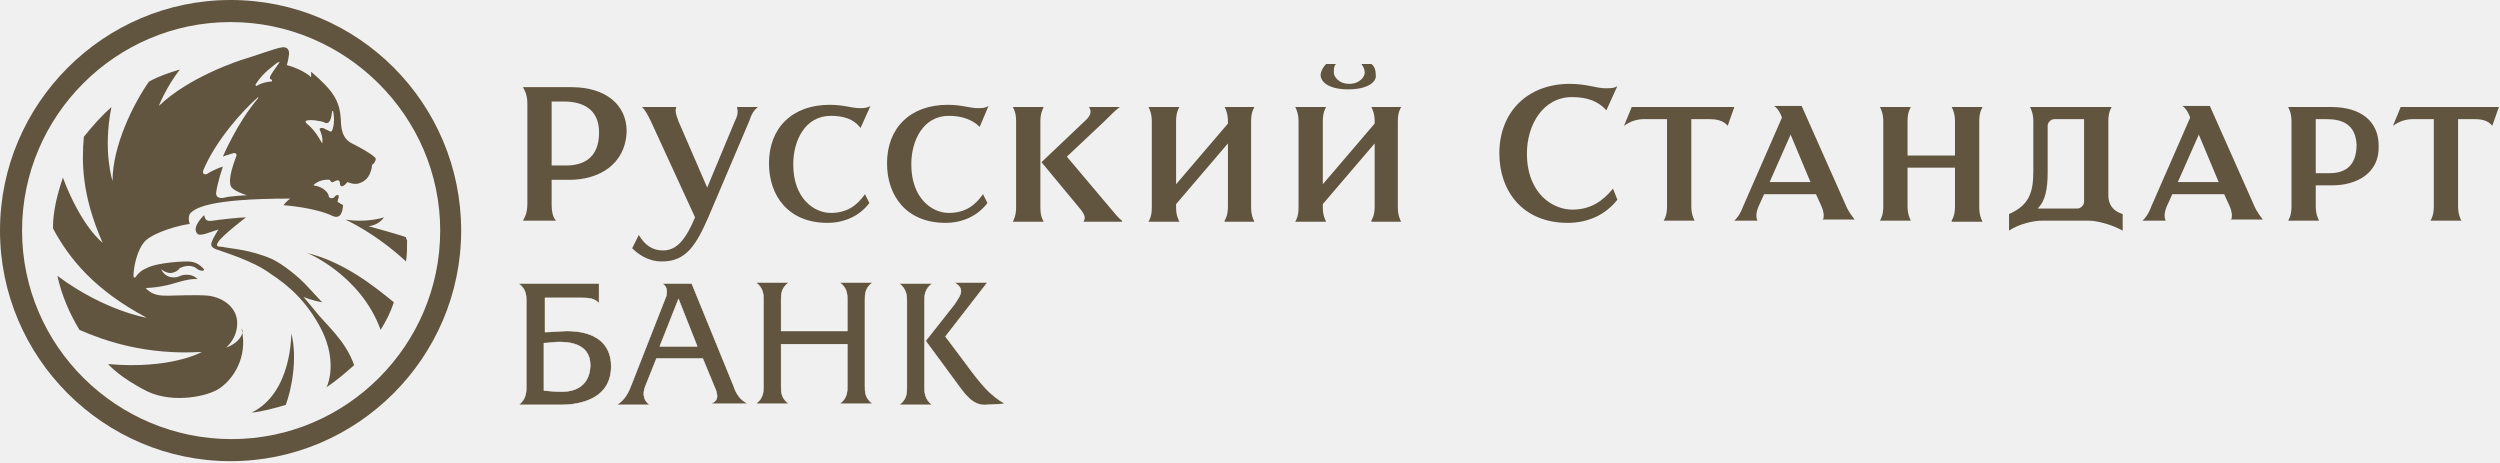
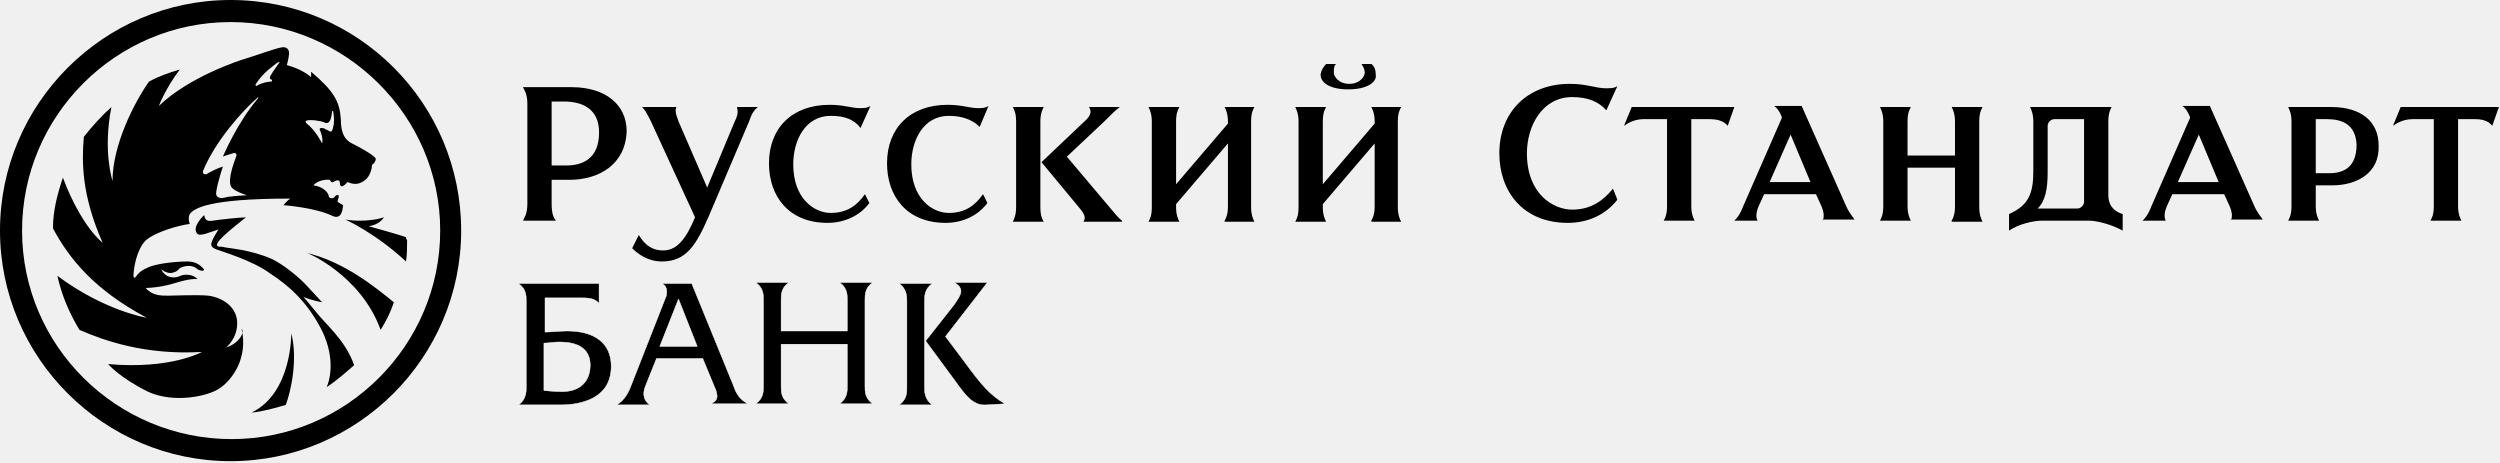
<svg xmlns="http://www.w3.org/2000/svg" baseProfile="tiny" viewBox="0 0 226.6 41.9">
-   <path fill="#61553F" d="M20.9 0C9.4 0 0 9.4 0 20.9s9.4 20.9 20.9 20.9 20.9-9.4 20.9-20.9S32.5 0 20.9 0zm19 20.9c0 10.4-8.5 18.9-18.9 18.9S2 31.4 2 20.9C2 10.5 10.5 2 20.9 2s19 8.5 19 18.9z" />
-   <g fill="#61553F" stroke="#FFF" stroke-width=".039" stroke-linecap="round" stroke-linejoin="round">
+   <path d="M20.9 0C9.4 0 0 9.4 0 20.9s9.4 20.9 20.9 20.9 20.9-9.4 20.9-20.9S32.5 0 20.9 0zm19 20.9c0 10.4-8.5 18.9-18.9 18.9S2 31.4 2 20.9C2 10.5 10.5 2 20.9 2s19 8.5 19 18.9z" />
+   <g stroke="#FFF" stroke-width=".039" stroke-linecap="round" stroke-linejoin="round">
    <path d="M49.3 31.1c.4 0 .9-.1 1.3-.1.7 0 2.9 0 2.9 2.1 0 .9-.4 2.4-2.6 2.4-.7 0-1.4-.1-1.6-.1v-4.3zM47 25.7c.7.5.7 1.1.7 1.6v7.8c0 .4 0 1.1-.7 1.6h3.8c.9 0 4.6-.1 4.6-3.5 0-2.1-1.5-3.2-4-3.2-.5 0-1.5.1-2 .1V27h3.3c.5 0 1.2 0 1.6.5v-1.8H47zM61.5 27.1l1.7 4.3h-3.4l1.7-4.3zM60 25.7c.6.3.4.9.4 1.1l-3.1 7.9c-.3.8-.6 1.5-1.4 2h3c-.7-.5-.6-1.2-.4-1.7l1-2.5h4.2l1.2 2.9c.1.4.3.9-.5 1.2h3.4c-.8-.4-1.1-1-1.3-1.6l-3.8-9.3H60zM76.8 30v-2.8c0-.5 0-1.1-.7-1.6h3c-.7.5-.7 1.1-.7 1.6V35c0 .5 0 1.1.7 1.6h-3c.7-.5.7-1.1.7-1.6v-3.8h-6V35c0 .5 0 1.1.7 1.6h-3c.7-.5.7-1.1.7-1.6v-7.8c0-.5 0-1.1-.7-1.6h3c-.7.5-.7 1.1-.7 1.6V30h6zM84.5 25.7c-.7.5-.7 1.1-.7 1.6v7.8c0 .4 0 1.1.7 1.6h-3c.7-.5.7-1.1.7-1.6v-7.8c0-.4 0-1.1-.7-1.6h3zm2 1.9c.4-.6.6-.9.6-1.2 0-.4-.3-.6-.6-.8h3l-3.8 4.9 1.8 2.4c1.4 1.9 2.2 2.9 3.6 3.7l-1.7.1c-1.2.1-1.9-.9-2.7-2l-2.8-3.8 2.6-3.3z" />
  </g>
-   <g fill="#61553F">
+   <g>
    <path d="M51.6 16.3H50v2.2c0 .9.2 1.3.4 1.5h-3c.1-.2.4-.6.4-1.5V9.4c0-.9-.3-1.3-.4-1.5h4.4c3.1 0 5 1.6 5 4-.1 3-2.5 4.4-5.2 4.4zm-.5-7.1H50V15h1.3c1.5 0 3-.6 3-3 0-2.2-1.6-2.8-3.2-2.8zM67.9 11l-3.7 8.7c-1.1 2.5-2 4-4.2 4-1.3 0-2.2-.7-2.7-1.2l.6-1.2c.6 1 1.3 1.4 2.2 1.4 1.3 0 2.1-1.1 2.9-3L59 11c-.3-.6-.5-1-.8-1.3h3.1c-.1.3-.1.5.2 1.3l2.6 6 2.5-6c.3-.6.3-.9.2-1.3h1.9c-.4.3-.6.7-.8 1.3zM75.3 10.5c-2.3 0-3.4 2.2-3.4 4.4 0 3.1 1.9 4.4 3.4 4.4s2.4-.7 3.1-1.7l.4.8c-.9 1.2-2.3 1.8-3.8 1.8-3.5 0-5.3-2.4-5.3-5.4 0-3.2 2.1-5.3 5.5-5.3 1.3 0 2 .3 2.7.3.4 0 .7 0 1-.2l-.9 2c-.6-.8-1.5-1.1-2.7-1.1zM86 10.5c-2.3 0-3.4 2.2-3.4 4.4 0 3.1 1.9 4.4 3.4 4.4s2.4-.7 3.1-1.7l.4.8c-.9 1.2-2.3 1.8-3.8 1.8-3.5 0-5.3-2.4-5.3-5.4 0-3.2 2.1-5.3 5.5-5.3 1.3 0 2 .3 2.7.3.4 0 .7 0 1-.2l-.8 1.9c-.7-.7-1.7-1-2.8-1zM94.3 11c0-.7.2-1.1.3-1.3h-2.8c.1.2.3.5.3 1.3v7.8c0 .7-.2 1.1-.3 1.3h2.8c-.1-.2-.3-.5-.3-1.3V11z" />
    <path d="M101.7 20c-.3-.2-.7-.7-1.2-1.3l-3.8-4.5 3.4-3.2c.7-.7 1-1 1.4-1.3h-2.8c.2.3.3.7-.4 1.3l-3.9 3.7 3.4 4.1c.6.7.6 1 .4 1.3h3.5V20zM111 20c.1-.2.3-.5.3-1.3V13l-4.7 5.5v.3c0 .7.2 1.1.3 1.3h-2.8c.1-.2.3-.5.3-1.3V11c0-.7-.2-1.1-.3-1.3h2.8c-.1.2-.3.5-.3 1.3v5.7l4.7-5.5V11c0-.7-.2-1.1-.3-1.3h2.7c-.1.2-.3.5-.3 1.3v7.8c0 .7.2 1.1.3 1.3H111V20zM122.2 8.1c-1.8 0-2.5-.7-2.5-1.3 0-.3.2-.7.5-1h.9c-.2.2-.2.4-.2.8 0 .3.4 1 1.4 1 1 0 1.4-.7 1.4-1 0-.3-.1-.5-.3-.8h.9c.3.2.4.6.4 1 .1.6-.7 1.3-2.5 1.3zm2.1 11.9c.1-.2.3-.5.3-1.3V13l-4.7 5.5v.3c0 .7.2 1.1.3 1.3h-2.8c.1-.2.3-.5.3-1.3V11c0-.7-.2-1.1-.3-1.3h2.8c-.1.2-.3.5-.3 1.3v5.7l4.7-5.5V11c0-.7-.2-1.1-.3-1.3h2.7c-.1.2-.3.5-.3 1.3v7.8c0 .7.2 1.1.3 1.3h-2.7V20zM142.5 8.8c-2.7 0-4.1 2.6-4.1 5.1 0 3.7 2.4 5.1 4.1 5.1 1.7 0 2.8-.8 3.7-1.9l.4 1c-1.1 1.4-2.7 2.1-4.5 2.1-4.1 0-6.2-2.9-6.2-6.3 0-3.7 2.5-6.3 6.4-6.3 1.5 0 2.4.4 3.2.4.5 0 .8 0 1.1-.2l-1 2.2c-.7-.8-1.7-1.2-3.1-1.2zM156.6 11.4c-.4-.5-1.1-.6-1.6-.6h-1.7v7.9c0 .7.2 1.1.3 1.3h-2.8c.1-.2.3-.5.3-1.3v-7.9h-1.4c-.8 0-1.5-.1-2.5.6l.7-1.7h9.3l-.6 1.7zM165.2 20c.1-.2.2-.6-.1-1.3l-.5-1.1h-4.7l-.5 1.1c-.3.7-.2 1.1-.1 1.3h-2.1c.2-.2.5-.5.8-1.3l3.5-8v-.1c-.2-.5-.4-.8-.7-1h2.5l4 9c.3.7.6 1 .8 1.3h-2.9v.1zm-2.9-7.8l-1.9 4.3h3.7l-1.8-4.3zM176.9 20c.1-.2.3-.5.3-1.3v-3.5h-4.3v3.5c0 .7.2 1.1.3 1.3h-2.8c.1-.2.3-.5.3-1.3V11c0-.7-.2-1.1-.3-1.3h2.8c-.1.2-.3.5-.3 1.3v3.1h4.3V11c0-.7-.2-1.1-.3-1.3h2.8c-.1.2-.3.5-.3 1.3v7.8c0 .7.2 1.1.3 1.3h-2.8V20zM189.3 20h-4.2c-.8 0-2.1.3-3 .9v-1.5c1.8-.8 2.2-1.9 2.2-3.9V11c0-.7-.2-1.1-.3-1.3h7.4c-.1.2-.3.5-.3 1.3v6.7c0 .7.3 1.4 1.3 1.7v1.5c-1.1-.6-2.4-.9-3.1-.9zm-.4-9.2h-2.7c-.3 0-.6.3-.6.6v4.2c0 1.5-.2 2.6-.9 3.3h3.6c.3 0 .6-.3.6-.6v-7.5zM202.2 20c.1-.2.2-.6-.1-1.3l-.5-1.1h-4.7l-.5 1.1c-.3.7-.2 1.1-.1 1.3h-2.1c.2-.2.5-.5.8-1.3l3.5-8v-.1c-.2-.5-.4-.8-.7-1h2.5l4 9c.3.7.6 1 .8 1.3h-2.9v.1zm-2.9-7.8l-1.9 4.3h3.7l-1.8-4.3zM211.4 16.8h-1.5v1.9c0 .7.2 1.1.3 1.3h-2.8c.1-.2.3-.5.3-1.3V11c0-.7-.2-1.1-.3-1.3h3.9c2.7 0 4.3 1.3 4.3 3.5.1 2.5-2 3.6-4.2 3.6zm-.5-6h-1v4.9h1.2c1.3 0 2.5-.5 2.5-2.6-.1-1.9-1.4-2.3-2.7-2.3zM225.9 11.4c-.4-.5-1-.6-1.6-.6h-1.5v7.9c0 .7.2 1.1.3 1.3h-2.8c.1-.2.3-.5.3-1.3v-7.9h-1.2c-.8 0-1.5-.1-2.5.6l.7-1.7h8.9l-.6 1.7z" />
  </g>
-   <path fill-rule="evenodd" fill="#61553F" d="M20.5 31.5s1-.8 1-2.2c0-1.4-1.2-2.3-2.6-2.5-1.1-.1-3.1 0-3.7 0-.6 0-1.4 0-2-.7 0 0 .8 0 1.7-.2.7-.1 2.1-.7 3-.6 0 0-.3-.4-1-.4-.4 0-.5.1-.8.2-.4.1-1.1.1-1.5-.7 0 0 .6.5 1.1.3.4-.1.5-.3.6-.4.2-.1.5-.2.8-.2.3 0 .6.1.8.3.3.2.8.2.5-.1-.3-.3-.7-.6-1.4-.6-1.1 0-3 .2-3.7.6-.5.2-.8.5-1 .8-.1.1-.2.1-.2-.1 0-.7.3-2.4 1.1-3.2.9-.8 3.1-1.4 4-1.5 0 0-.2-.5 0-.9.4-.5 1.6-1.4 9.1-1.4 0 0-.4.3-.6.6 0 0 2.9.2 4.5 1 .3.1.8.2.9-1l-.5-.3s0-.2.1-.4c0-.2 0-.3-.2-.2-.2.1-.2.2-.2.2s-.4.2-.5-.1c0-.3-.5-.9-1.4-1 0 0 .5-.6 1.5-.5 0 0 .1.3.3.2.2-.1.5-.3.6 0 0 .3.1.7.7 0 0 0 .6.3 1.1.1.5-.2.9-.5 1.1-1.4 0-.2 0-.3.2-.4.1-.2.3-.4 0-.6-.3-.3-1.4-.9-1.8-1.1-.4-.2-1.2-.5-1.2-2.2-.1-1.7-.6-2.6-2.7-4.4V7s-.7-.7-2.2-1.1c0 0 .2-.7.2-1.1 0-.3-.2-.6-.7-.5-.6.1-2.5.8-3.2 1-.7.2-5.2 1.7-7.9 4.3 0 0 .6-1.6 1.9-3.3-1 .3-1.9.6-2.8 1.1-1.4 2-3.3 5.8-3.3 9 0 0-.9-2.7-.1-6.7-.9.8-1.7 1.7-2.5 2.7-.2 2.3-.2 5.3 1.7 9.6 0 0-1.9-1.4-3.6-5.9-.5 1.5-.9 3-.9 4.6 1.5 2.8 3.8 5.6 8.5 8.1 0 0-3.8-.6-8.1-3.8.4 1.8 1.1 3.4 2 4.9 2.3 1 6 2.3 11.1 2 0 0-2.8 1.6-8.5 1.1 0 0 1 1.2 3.6 2.5 2.4 1.1 5.5.4 6.5-.3 1.2-.8 2.6-2.8 2-5.4.3.3-.2 1.3-1.4 1.7zm8-20.6c.6.1.7.1.9.2.2.1.6.2.7-1 0-.1.1 0 .1 0 .1.5.1 1.1 0 1.4-.1.5-.2.5-.5.3-.3-.1-.3-.2-.5-.2-.1 0-.3 0-.2.2.1.2.3.8.2 1.2 0 0-.6-1.2-1.4-1.8-.4-.4.5-.3.7-.3zm-5.3-3.3c.7-1.1 1.7-1.7 1.9-1.9.2-.1.3-.1.2 0-.3.4-.7 1-.8 1.2-.1.2 0 .3.1.3.1.1.1.2-.1.2s-.7.1-1.1.3c-.2.2-.3 0-.2-.1zm-4.8 7.9c1.1-2.7 3.6-5.5 5-6.7v.1c-1.9 2.2-3.2 5.3-3.2 5.3.2-.1.6-.2.9-.3.3-.1.4.1.3.3-.3.8-.7 2-.5 2.6.1.5 1.5.9 1.5.9-.3 0-1.7.1-2 .2-.3.1-.9.1-.8-.5.1-.8.6-2.3.6-2.3-.4.1-1.2.5-1.5.7-.3 0-.3-.1-.3-.3zM5.5 25.2zm23 2.9c-.4-.5-1-1.2-1-1.2.6.3 1.7.5 1.7.5-.3-.3-1-1.1-1.3-1.4-.8-.9-2.2-2-3.2-2.5-2-.9-4.1-1-4.4-1.1-.3-.1-.9.1-.5-.5s2.5-2.2 2.5-2.2c-.5 0-2.4.2-3 .3-.6.1-.7-.1-.8-.5 0 0-1.2 1.1-.6 1.7.1.1.3.1.7 0l1.2-.4s-.5.8-.6 1.1c-.1.3-.1.5.4.7.5.2 3.3 1 4.9 2.2 1.7 1.1 3.4 2.6 4.7 5.2 1.3 2.7.6 4.7.4 5.1.9-.6 1.7-1.3 2.5-2-.8-2.3-2.6-3.7-3.6-5zm6 1.8c.5-.8.9-1.6 1.2-2.5-1.6-1.3-4.5-3.7-8-4.5 0-.1 5 2 6.8 7zm-11.7 7.5c1-.1 2.1-.4 3.1-.7.5-1.3 1.1-4.2.5-6.5 0 0 .1 5.4-3.6 7.2zm14-15.9c-.5-.2-3.4-1-3.4-1 1-.1 1.4-.8 1.4-.8-.9.3-2.4.4-3.5.2 0 0 2.7 1.2 5.5 3.8.1-.6.1-1.3.1-1.9-.1-.2-.1-.2-.1-.3z" />
+   <path fill-rule="evenodd" d="M20.5 31.5s1-.8 1-2.2c0-1.4-1.2-2.3-2.6-2.5-1.1-.1-3.1 0-3.7 0-.6 0-1.4 0-2-.7 0 0 .8 0 1.7-.2.7-.1 2.1-.7 3-.6 0 0-.3-.4-1-.4-.4 0-.5.1-.8.2-.4.1-1.1.1-1.5-.7 0 0 .6.5 1.1.3.4-.1.5-.3.6-.4.2-.1.5-.2.8-.2.3 0 .6.1.8.3.3.2.8.2.5-.1-.3-.3-.7-.6-1.4-.6-1.1 0-3 .2-3.7.6-.5.2-.8.5-1 .8-.1.1-.2.1-.2-.1 0-.7.3-2.4 1.1-3.2.9-.8 3.1-1.4 4-1.5 0 0-.2-.5 0-.9.4-.5 1.6-1.4 9.1-1.4 0 0-.4.3-.6.6 0 0 2.9.2 4.5 1 .3.1.8.2.9-1l-.5-.3s0-.2.1-.4c0-.2 0-.3-.2-.2-.2.1-.2.2-.2.2s-.4.2-.5-.1c0-.3-.5-.9-1.4-1 0 0 .5-.6 1.5-.5 0 0 .1.3.3.2.2-.1.5-.3.6 0 0 .3.1.7.7 0 0 0 .6.3 1.1.1.5-.2.9-.5 1.1-1.4 0-.2 0-.3.2-.4.1-.2.3-.4 0-.6-.3-.3-1.4-.9-1.8-1.1-.4-.2-1.2-.5-1.2-2.2-.1-1.7-.6-2.6-2.7-4.4V7s-.7-.7-2.2-1.1c0 0 .2-.7.2-1.1 0-.3-.2-.6-.7-.5-.6.1-2.5.8-3.2 1-.7.2-5.2 1.7-7.9 4.3 0 0 .6-1.6 1.9-3.3-1 .3-1.9.6-2.8 1.1-1.4 2-3.3 5.8-3.3 9 0 0-.9-2.7-.1-6.7-.9.8-1.7 1.7-2.5 2.7-.2 2.3-.2 5.3 1.7 9.6 0 0-1.9-1.4-3.6-5.9-.5 1.5-.9 3-.9 4.6 1.5 2.8 3.8 5.6 8.5 8.1 0 0-3.8-.6-8.1-3.8.4 1.8 1.1 3.4 2 4.9 2.3 1 6 2.3 11.1 2 0 0-2.8 1.6-8.5 1.1 0 0 1 1.2 3.6 2.5 2.4 1.1 5.5.4 6.5-.3 1.2-.8 2.6-2.8 2-5.4.3.3-.2 1.3-1.4 1.7zm8-20.6c.6.1.7.1.9.2.2.1.6.2.7-1 0-.1.1 0 .1 0 .1.5.1 1.1 0 1.4-.1.5-.2.5-.5.3-.3-.1-.3-.2-.5-.2-.1 0-.3 0-.2.2.1.2.3.8.2 1.2 0 0-.6-1.2-1.4-1.8-.4-.4.5-.3.7-.3zm-5.3-3.3c.7-1.1 1.7-1.7 1.9-1.9.2-.1.3-.1.2 0-.3.4-.7 1-.8 1.2-.1.2 0 .3.1.3.1.1.1.2-.1.2s-.7.1-1.1.3c-.2.2-.3 0-.2-.1zm-4.8 7.9c1.1-2.7 3.6-5.5 5-6.7v.1c-1.9 2.2-3.2 5.3-3.2 5.3.2-.1.6-.2.9-.3.3-.1.4.1.3.3-.3.8-.7 2-.5 2.6.1.5 1.5.9 1.5.9-.3 0-1.7.1-2 .2-.3.1-.9.1-.8-.5.1-.8.6-2.3.6-2.3-.4.1-1.2.5-1.5.7-.3 0-.3-.1-.3-.3zM5.5 25.2zm23 2.9c-.4-.5-1-1.2-1-1.2.6.3 1.7.5 1.7.5-.3-.3-1-1.1-1.3-1.4-.8-.9-2.2-2-3.2-2.5-2-.9-4.1-1-4.4-1.1-.3-.1-.9.1-.5-.5s2.5-2.2 2.5-2.2c-.5 0-2.4.2-3 .3-.6.1-.7-.1-.8-.5 0 0-1.2 1.1-.6 1.7.1.1.3.1.7 0l1.2-.4s-.5.8-.6 1.1c-.1.3-.1.5.4.7.5.2 3.3 1 4.9 2.2 1.7 1.1 3.4 2.6 4.7 5.2 1.3 2.7.6 4.7.4 5.1.9-.6 1.7-1.3 2.5-2-.8-2.3-2.6-3.7-3.6-5zm6 1.8c.5-.8.9-1.6 1.2-2.5-1.6-1.3-4.5-3.7-8-4.5 0-.1 5 2 6.8 7zm-11.7 7.5c1-.1 2.1-.4 3.1-.7.5-1.3 1.1-4.2.5-6.5 0 0 .1 5.4-3.6 7.2zm14-15.9c-.5-.2-3.4-1-3.4-1 1-.1 1.4-.8 1.4-.8-.9.3-2.4.4-3.5.2 0 0 2.7 1.2 5.5 3.8.1-.6.1-1.3.1-1.9-.1-.2-.1-.2-.1-.3z" />
</svg>
